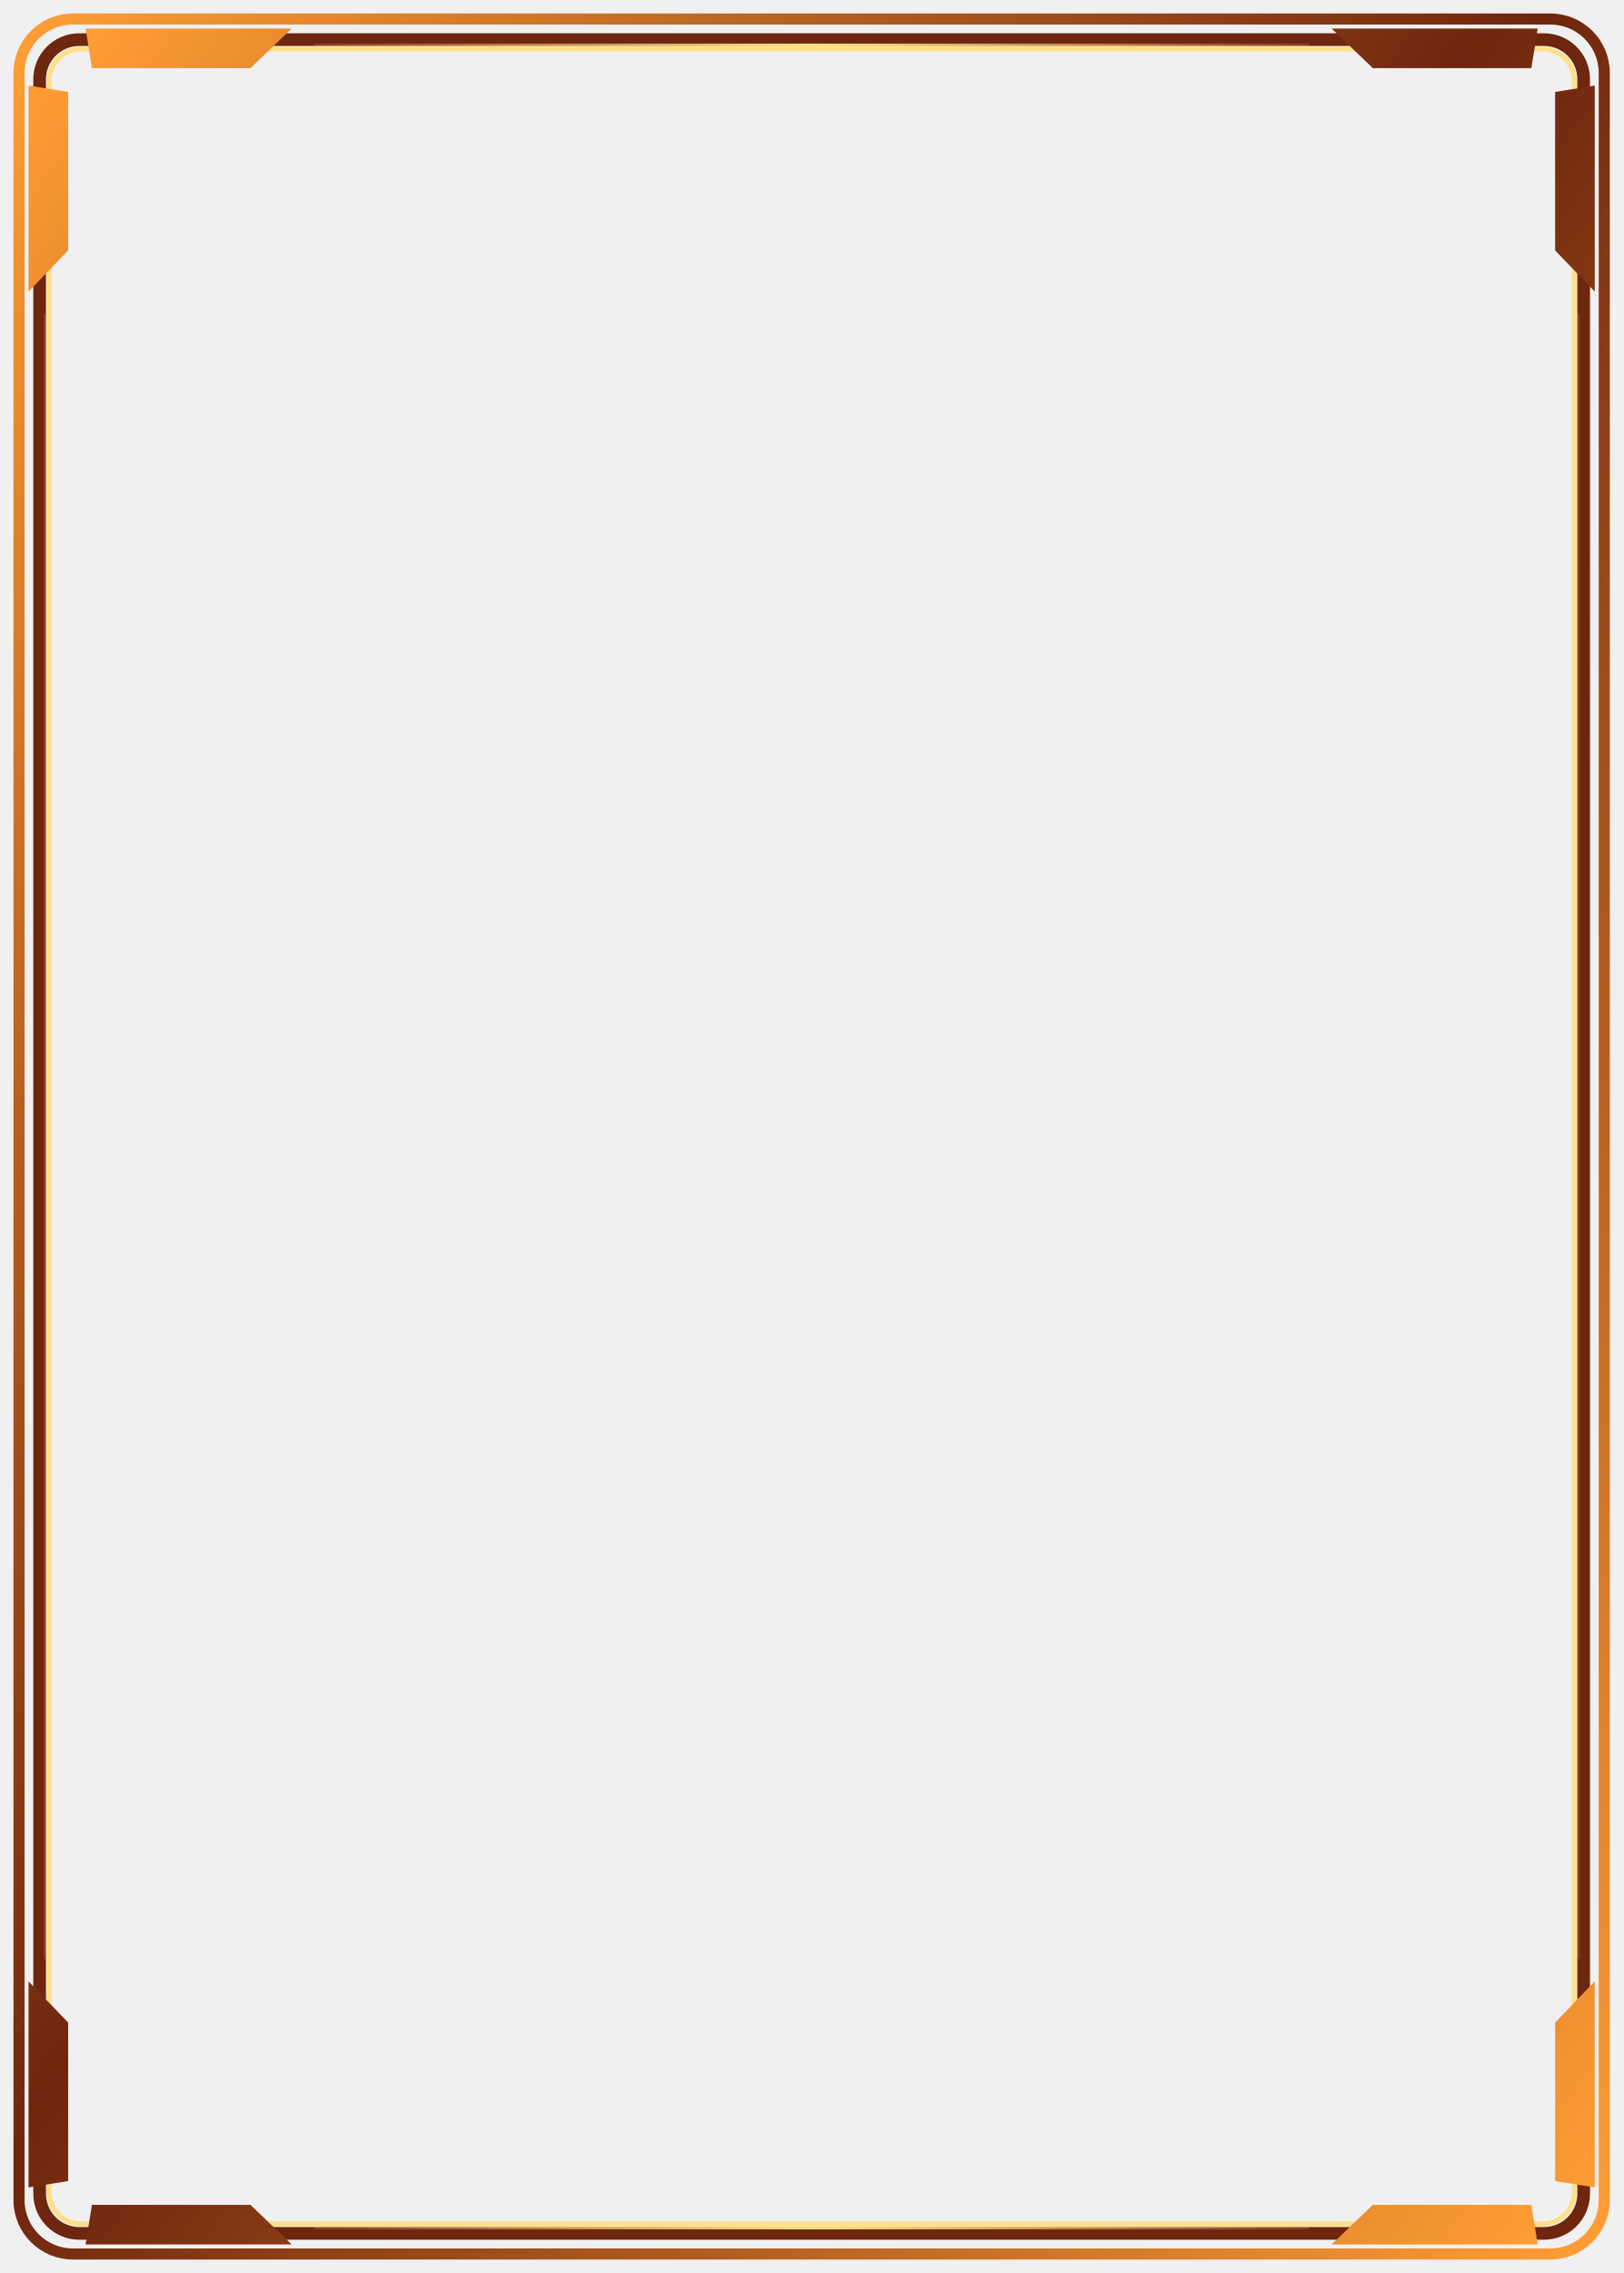
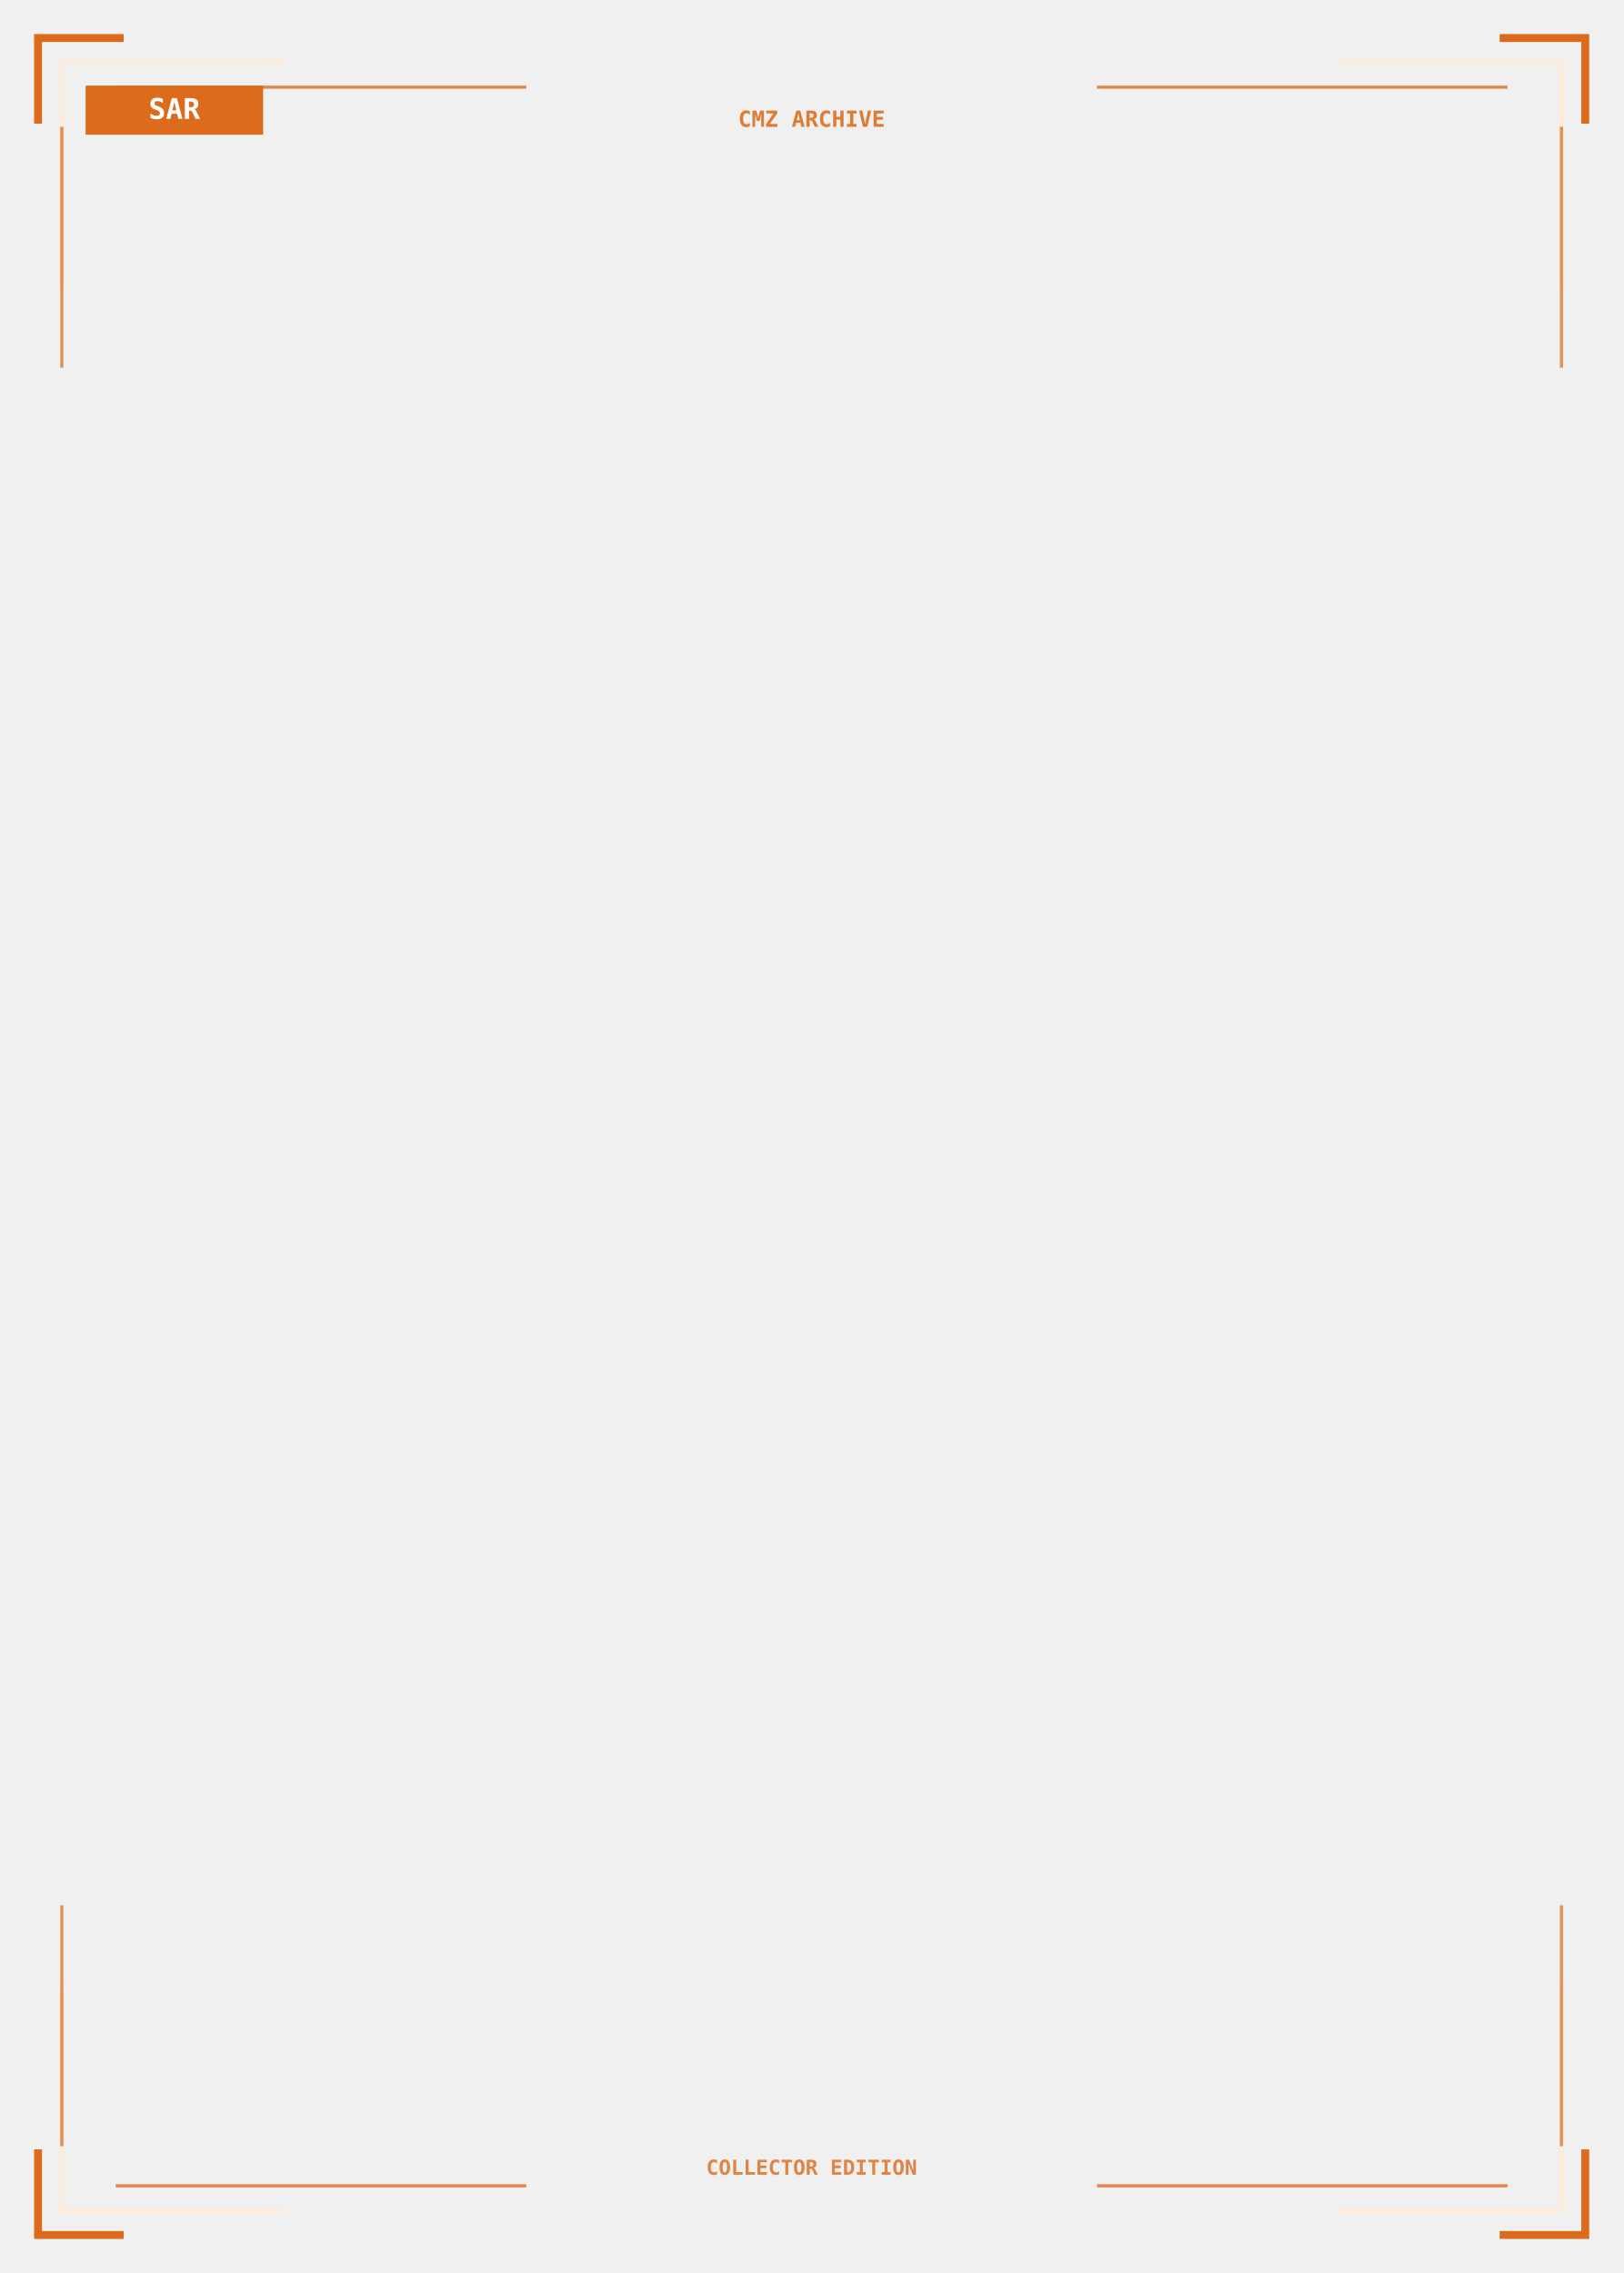
<svg xmlns="http://www.w3.org/2000/svg" width="1024" height="1434" viewBox="0 0 1024 1434">
-   <defs>
-     <linearGradient id="metal" x1="0" x2="1" y1="0" y2="1">
-       <stop stop-color="#ff9d35" />
-       <stop offset=".48" stop-color="#6f260e" />
-       <stop offset="1" stop-color="#ff9d35" />
-     </linearGradient>
-     <linearGradient id="accent" x1="0" x2="1">
-       <stop stop-color="#ffdf87" stop-opacity=".15" />
-       <stop offset=".5" stop-color="#ffdf87" />
-       <stop offset="1" stop-color="#ffdf87" stop-opacity=".15" />
-     </linearGradient>
-   </defs>
-   <rect x="12" y="12" width="1000" height="1410" rx="34" fill="none" stroke="url(#metal)" stroke-width="7" />
-   <rect x="25" y="25" width="974" height="1384" rx="25" fill="none" stroke="#6f260e" stroke-width="8" />
-   <rect x="31" y="31" width="962" height="1372" rx="20" fill="none" stroke="#ffdf87" stroke-width="3" />
-   <path d="M54 18H184L158 43H58ZM970 18H840L866 43H966ZM54 1416H184L158 1391H58ZM970 1416H840L866 1391H966Z" fill="url(#metal)" />
-   <path d="M18 54V184L43 158V58ZM1006 54V184L981 158V58ZM18 1380V1250L43 1276V1376ZM1006 1380V1250L981 1276V1376Z" fill="url(#metal)" />
-   <path d="M198 29H826M198 1405H826" fill="none" stroke="url(#accent)" stroke-width="3" />
-   <path d="M29 198V1236M995 198V1236" fill="none" stroke="url(#accent)" stroke-width="3" />
+   <path d="M24 78V24H78 M946 24H1000V78 M1000 1356V1410H946 M78 1410H24V1356" fill="none" stroke="#dc6c1c" stroke-width="5" />
+   <path d="M39 180V39H180 M844 39H985V180 M985 1254V1395H844 M180 1395H39V1254" fill="none" stroke="#feead9" stroke-width="3" opacity=".9" />
+   <path d="M39 232V80 M985 232V80 M39 1202V1354 M985 1202V1354" fill="none" stroke="#dc6c1c" stroke-width="2" opacity=".72" />
+   <path d="M73 55H332 M692 55H951 M73 1379H332 M692 1379H951" fill="none" stroke="#dc6c1c" stroke-width="2" opacity=".78" />
+   <rect x="54" y="54" width="112" height="31" fill="#dc6c1c" />
+   <text x="110" y="75" text-anchor="middle" fill="#ffffff" font-family="monospace" font-size="18" font-weight="700">SAR</text>
+   <text x="512" y="80" text-anchor="middle" fill="#dc6c1c" font-family="monospace" font-size="14" font-weight="700" opacity=".88">CMZ ARCHIVE</text>
+   <text x="512" y="1372" text-anchor="middle" fill="#dc6c1c" font-family="monospace" font-size="13" font-weight="700" opacity=".82">COLLECTOR EDITION</text>
</svg>
